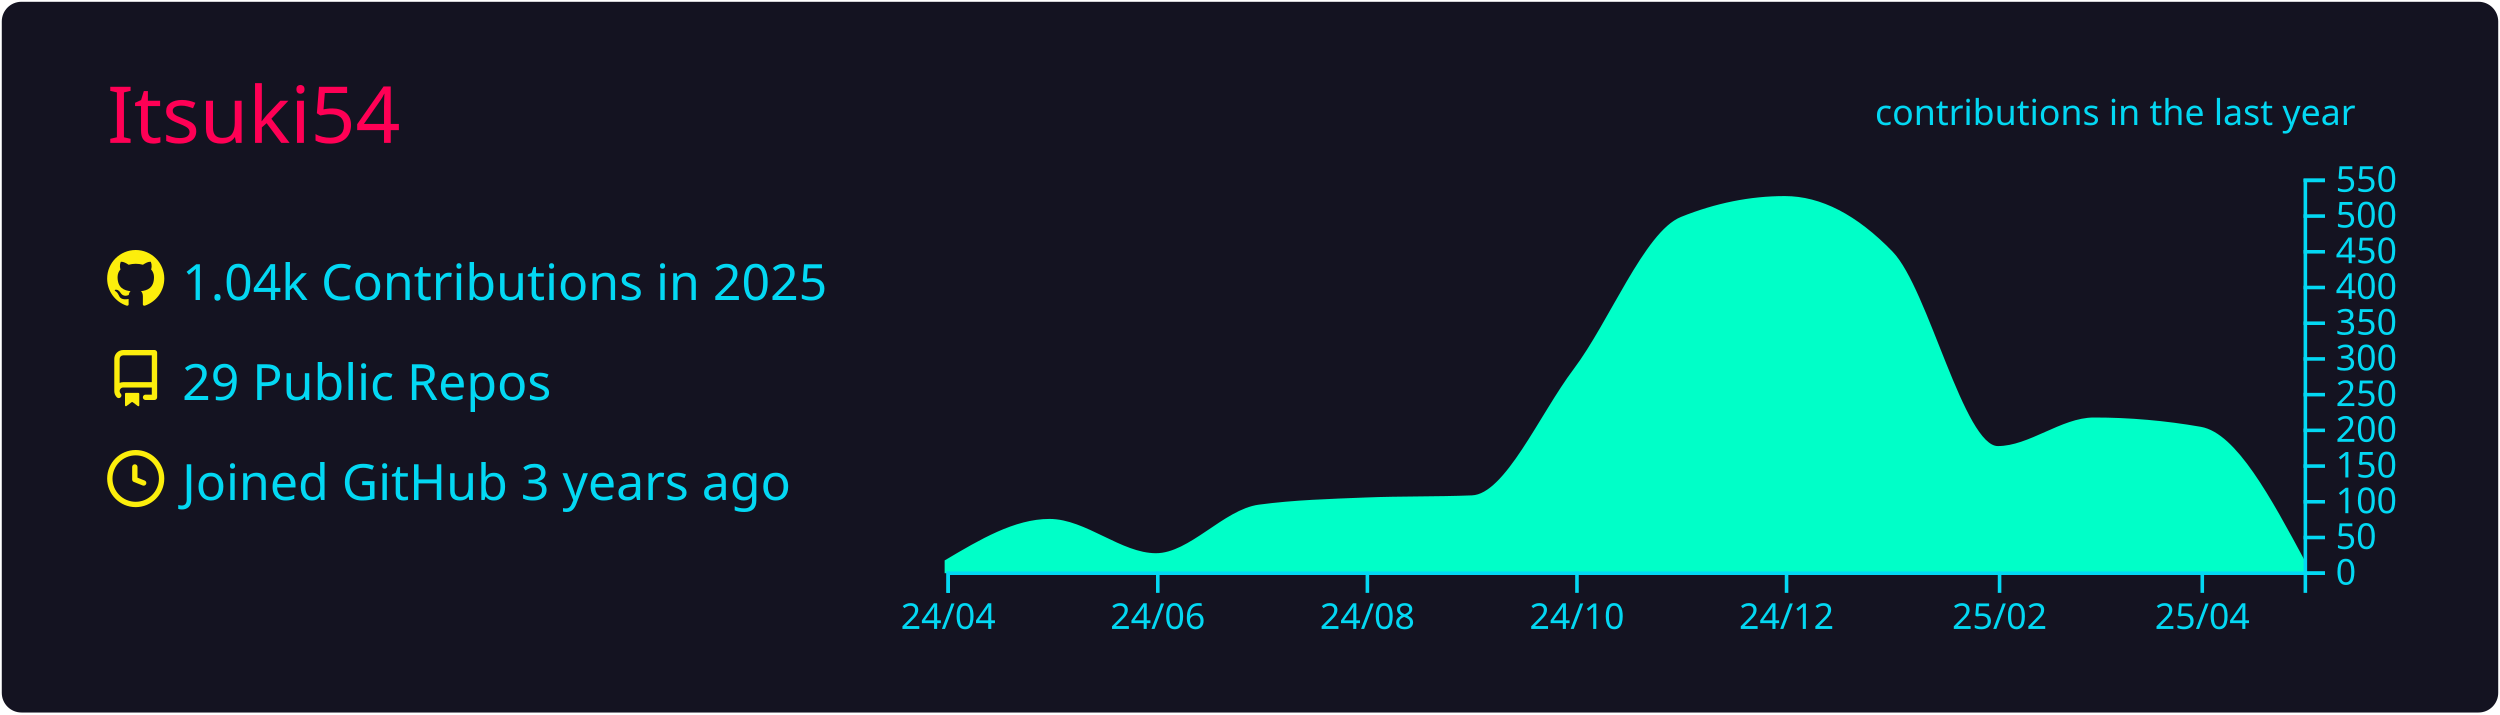
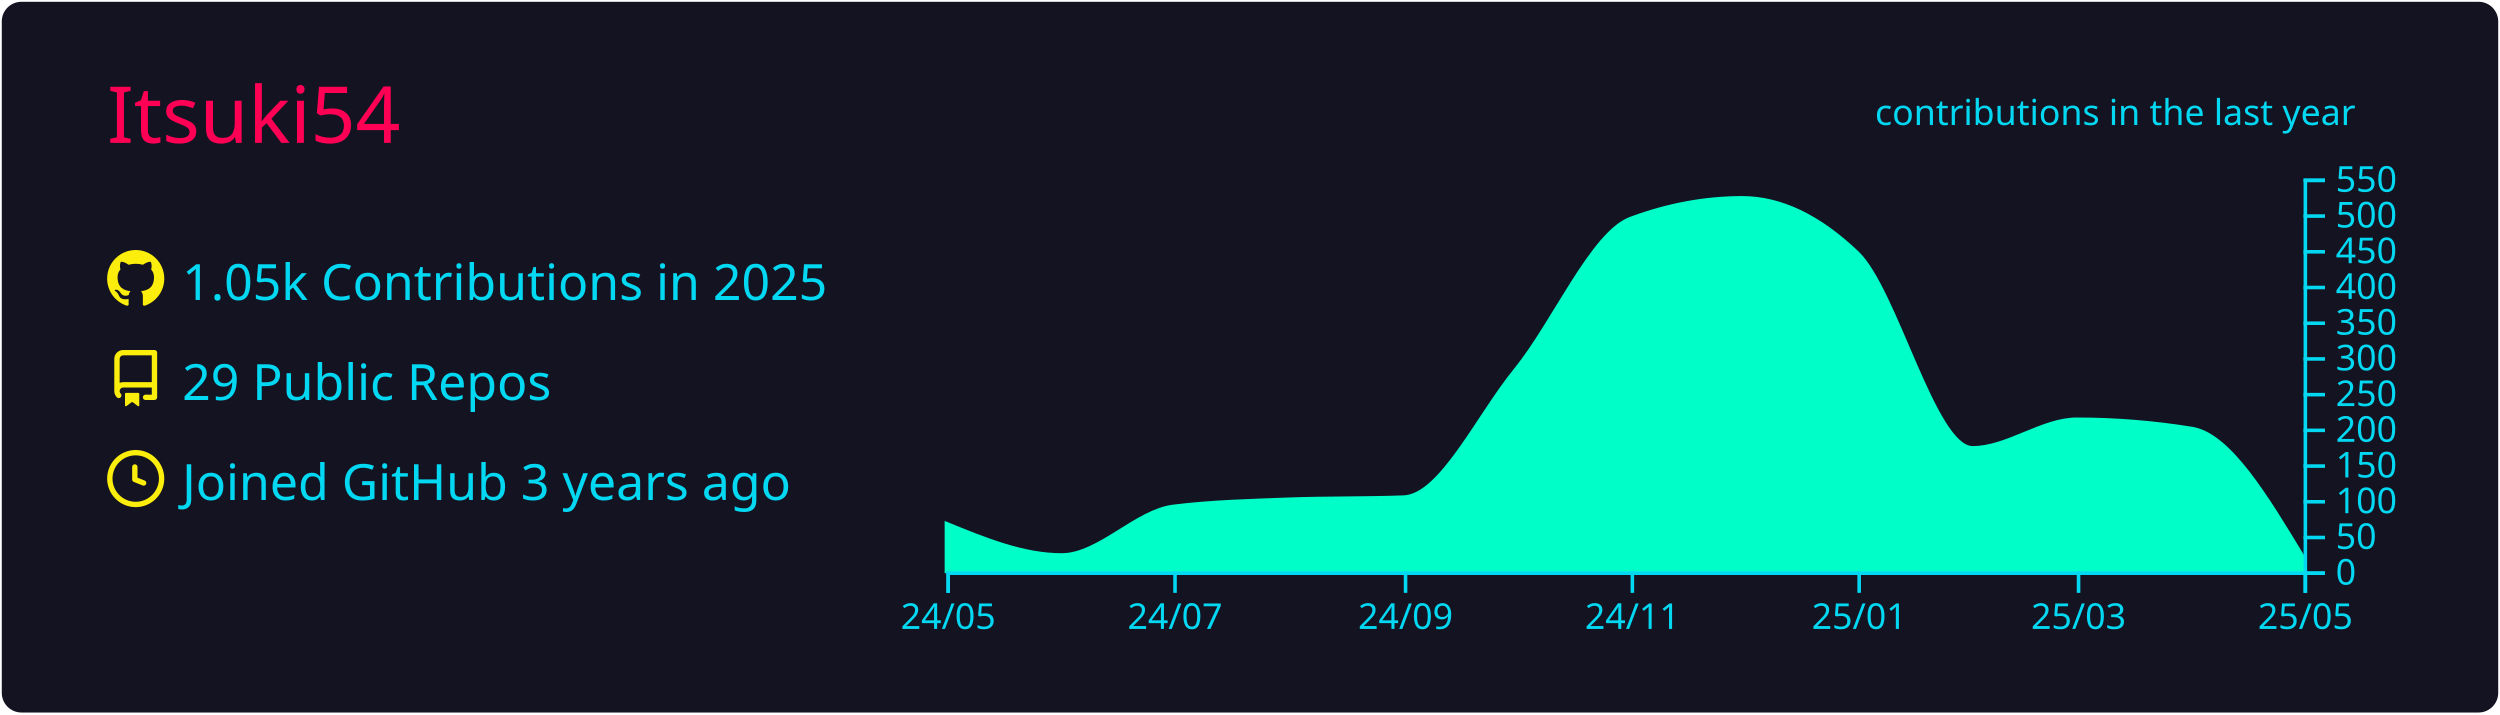
<svg xmlns="http://www.w3.org/2000/svg" width="700" height="200" viewBox="0 0 700 200">
  <style>* {
          font-family: 'Segoe UI', Ubuntu, "Helvetica Neue", Sans-Serif
        }</style>
  <rect x="1" y="1" rx="5" ry="5" height="99%" width="99.714%" stroke="#141321" stroke-width="1" fill="#141321" stroke-opacity="1" />
  <text x="30" y="40" style="font-size: 22px; fill: #ff0055;">Itsuki54</text>
  <g transform="translate(0,40)">
    <g transform="translate(30,30)">
      <g transform="translate(0,0)" width="14" height="14" fill="#fcee0c">
        <path fill-rule="evenodd" d="M8 0C3.58 0 0 3.58 0 8c0 3.54 2.29 6.53 5.47 7.59.4.07.55-.17.55-.38 0-.19-.01-.82-.01-1.49-2.01.37-2.53-.49-2.69-.94-.09-.23-.48-.94-.82-1.13-.28-.15-.68-.52-.01-.53.63-.01 1.08.58 1.23.82.72 1.21 1.87.87 2.33.66.07-.52.28-.87.51-1.07-1.78-.2-3.64-.89-3.64-3.95 0-.87.31-1.59.82-2.15-.08-.2-.36-1.02.08-2.12 0 0 .67-.21 2.2.82.64-.18 1.32-.27 2-.27.68 0 1.36.09 2 .27 1.53-1.04 2.2-.82 2.2-.82.44 1.1.16 1.92.08 2.12.51.56.82 1.27.82 2.15 0 3.07-1.87 3.75-3.65 3.95.29.25.54.73.54 1.48 0 1.07-.01 1.93-.01 2.2 0 .21.15.46.55.38A8.013 8.013 0 0016 8c0-4.42-3.58-8-8-8z" />
      </g>
      <g transform="translate(0,28)" width="14" height="14" fill="#fcee0c">
        <path fill-rule="evenodd" d="M2 2.5A2.5 2.5 0 014.5 0h8.75a.75.75 0 01.75.75v12.5a.75.75 0 01-.75.75h-2.5a.75.75 0 110-1.5h1.75v-2h-8a1 1 0 00-.714 1.7.75.75 0 01-1.072 1.05A2.495 2.495 0 012 11.5v-9zm10.5-1V9h-8c-.356 0-.694.074-1 .208V2.5a1 1 0 011-1h8zM5 12.25v3.25a.25.25 0 00.4.2l1.45-1.087a.25.25 0 01.3 0L8.6 15.7a.25.25 0 00.4-.2v-3.25a.25.25 0 00-.25-.25h-3.5a.25.25 0 00-.25.25z" />
      </g>
      <g transform="translate(0,56)" width="14" height="14" fill="#fcee0c">
        <path fill-rule="evenodd" d="M1.5 8a6.5 6.5 0 1113 0 6.5 6.5 0 01-13 0zM8 0a8 8 0 100 16A8 8 0 008 0zm.5 4.75a.75.75 0 00-1.5 0v3.5a.75.75 0 00.471.696l2.5 1a.75.75 0 00.557-1.392L8.5 7.742V4.75z" />
      </g>
-       <text x="21" y="14" style="fill: #03d8f3; font-size: 14px;">1.04k Contributions in 2025</text>
+       <text x="21" y="14" style="fill: #03d8f3; font-size: 14px;">1.05k Contributions in 2025</text>
      <text x="21" y="42" style="fill: #03d8f3; font-size: 14px;">29 Public Repos</text>
      <text x="21" y="70" style="fill: #03d8f3; font-size: 14px;">Joined GitHub 3 years ago</text>
    </g>
    <g color="#00ffc8" transform="translate(295,10)">
-       <path transform="translate(-30,0)" stroke="#00ffc8" fill="#00ffc8" opacity="1" d="M0,107.2C9.62,101.5,19.241,95.8,28.861,95.8C38.802,95.8,48.743,105.4,58.684,105.4C68.304,105.4,77.924,93.09,87.544,91.8C97.485,90.467,107.426,90.2,117.367,89.8C127.308,89.4,137.249,89.6,147.19,89.2C156.81,88.813,166.43,66.357,176.051,53.6C185.992,40.418,195.932,15.196,205.873,11.2C215.494,7.333,225.114,5.4,234.734,5.4C244.675,5.4,254.616,10.533,264.557,20.8C274.498,31.067,284.439,75.4,294.38,75.4C303.359,75.4,312.338,67.4,321.316,67.4C331.257,67.4,341.198,68.267,351.139,70C360.759,71.677,370.38,89.539,380,107.4L380,110C370.38,110,360.759,110,351.139,110C341.198,110,331.257,110,321.316,110C312.338,110,303.359,110,294.38,110C284.439,110,274.498,110,264.557,110C254.616,110,244.675,110,234.734,110C225.114,110,215.494,110,205.873,110C195.932,110,185.992,110,176.051,110C166.43,110,156.81,110,147.19,110C137.249,110,127.308,110,117.367,110C107.426,110,97.485,110,87.544,110C77.924,110,68.304,110,58.684,110C48.743,110,38.802,110,28.861,110C19.241,110,9.62,110,0,110Z" />
+       <path transform="translate(-30,0)" stroke="#00ffc8" fill="#00ffc8" opacity="1" d="M0,96.6C10.758,101,21.516,105.4,32.274,105.4C42.685,105.4,53.096,93.09,63.507,91.8C74.265,90.467,85.023,90.2,95.781,89.8C106.539,89.4,117.297,89.6,128.055,89.2C138.466,88.813,148.877,66.357,159.288,53.6C170.046,40.418,180.804,15.196,191.562,11.2C201.973,7.333,212.384,5.4,222.795,5.4C233.553,5.4,244.311,10.533,255.068,20.8C265.826,31.067,276.584,75.4,287.342,75.4C297.059,75.4,306.776,67.4,316.493,67.4C327.251,67.4,338.009,68.267,348.767,70C359.178,71.677,369.589,88.939,380,106.2L380,110C369.589,110,359.178,110,348.767,110C338.009,110,327.251,110,316.493,110C306.776,110,297.059,110,287.342,110C276.584,110,265.826,110,255.068,110C244.311,110,233.553,110,222.795,110C212.384,110,201.973,110,191.562,110C180.804,110,170.046,110,159.288,110C148.877,110,138.466,110,128.055,110C117.297,110,106.539,110,95.781,110C85.023,110,74.265,110,63.507,110C53.096,110,42.685,110,32.274,110C21.516,110,10.758,110,0,110Z" />
      <g color="#03d8f3" transform="translate(-30,110)" fill="none" font-size="10" font-family="sans-serif" text-anchor="middle">
        <path class="domain" stroke="currentColor" d="M0.5,6V0.5H380.5V6" />
        <g class="tick" opacity="1" transform="translate(0.5,0)">
          <line stroke="currentColor" y2="6" />
-           <text fill="currentColor" y="9" dy="0.71em">24/04</text>
+           <text fill="currentColor" y="9" dy="0.71em">24/05</text>
        </g>
-         <g class="tick" opacity="1" transform="translate(59.18354,0)">
+         <g class="tick" opacity="1" transform="translate(64.00685,0)">
          <line stroke="currentColor" y2="6" />
-           <text fill="currentColor" y="9" dy="0.71em">24/06</text>
+           <text fill="currentColor" y="9" dy="0.71em">24/07</text>
        </g>
-         <g class="tick" opacity="1" transform="translate(117.8671,0)">
+         <g class="tick" opacity="1" transform="translate(128.5548,0)">
          <line stroke="currentColor" y2="6" />
-           <text fill="currentColor" y="9" dy="0.71em">24/08</text>
+           <text fill="currentColor" y="9" dy="0.71em">24/09</text>
        </g>
-         <g class="tick" opacity="1" transform="translate(176.5506,0)">
+         <g class="tick" opacity="1" transform="translate(192.0616,0)">
          <line stroke="currentColor" y2="6" />
-           <text fill="currentColor" y="9" dy="0.71em">24/10</text>
+           <text fill="currentColor" y="9" dy="0.71em">24/11</text>
        </g>
-         <g class="tick" opacity="1" transform="translate(235.2342,0)">
+         <g class="tick" opacity="1" transform="translate(255.5685,0)">
          <line stroke="currentColor" y2="6" />
-           <text fill="currentColor" y="9" dy="0.71em">24/12</text>
+           <text fill="currentColor" y="9" dy="0.71em">25/01</text>
        </g>
-         <g class="tick" opacity="1" transform="translate(294.8797,0)">
+         <g class="tick" opacity="1" transform="translate(316.9932,0)">
          <line stroke="currentColor" y2="6" />
-           <text fill="currentColor" y="9" dy="0.71em">25/02</text>
+           <text fill="currentColor" y="9" dy="0.71em">25/03</text>
        </g>
-         <g class="tick" opacity="1" transform="translate(351.6392,0)">
+         <g class="tick" opacity="1" transform="translate(380.5,0)">
          <line stroke="currentColor" y2="6" />
-           <text fill="currentColor" y="9" dy="0.71em">25/04</text>
+           <text fill="currentColor" y="9" dy="0.71em">25/05</text>
        </g>
      </g>
      <g color="#03d8f3" transform="translate(350,0)" fill="none" font-size="10" font-family="sans-serif" text-anchor="start">
        <path class="domain" stroke="currentColor" d="M6,110.5H0.5V0.5H6" />
        <g class="tick" opacity="1" transform="translate(0,110.5)">
          <line stroke="currentColor" x2="6" />
          <text fill="currentColor" x="9" dy="0.32em">0</text>
        </g>
        <g class="tick" opacity="1" transform="translate(0,100.5)">
          <line stroke="currentColor" x2="6" />
          <text fill="currentColor" x="9" dy="0.32em">50</text>
        </g>
        <g class="tick" opacity="1" transform="translate(0,90.5)">
          <line stroke="currentColor" x2="6" />
          <text fill="currentColor" x="9" dy="0.32em">100</text>
        </g>
        <g class="tick" opacity="1" transform="translate(0,80.5)">
          <line stroke="currentColor" x2="6" />
          <text fill="currentColor" x="9" dy="0.32em">150</text>
        </g>
        <g class="tick" opacity="1" transform="translate(0,70.5)">
          <line stroke="currentColor" x2="6" />
          <text fill="currentColor" x="9" dy="0.32em">200</text>
        </g>
        <g class="tick" opacity="1" transform="translate(0,60.5)">
          <line stroke="currentColor" x2="6" />
          <text fill="currentColor" x="9" dy="0.32em">250</text>
        </g>
        <g class="tick" opacity="1" transform="translate(0,50.5)">
          <line stroke="currentColor" x2="6" />
          <text fill="currentColor" x="9" dy="0.32em">300</text>
        </g>
        <g class="tick" opacity="1" transform="translate(0,40.5)">
          <line stroke="currentColor" x2="6" />
          <text fill="currentColor" x="9" dy="0.32em">350</text>
        </g>
        <g class="tick" opacity="1" transform="translate(0,30.5)">
          <line stroke="currentColor" x2="6" />
          <text fill="currentColor" x="9" dy="0.32em">400</text>
        </g>
        <g class="tick" opacity="1" transform="translate(0,20.5)">
          <line stroke="currentColor" x2="6" />
          <text fill="currentColor" x="9" dy="0.32em">450</text>
        </g>
        <g class="tick" opacity="1" transform="translate(0,10.5)">
          <line stroke="currentColor" x2="6" />
          <text fill="currentColor" x="9" dy="0.32em">500</text>
        </g>
        <g class="tick" opacity="1" transform="translate(0,0.5)">
          <line stroke="currentColor" x2="6" />
          <text fill="currentColor" x="9" dy="0.32em">550</text>
        </g>
      </g>
      <g>
        <text y="-15" x="230" style="fill: #03d8f3; font-size: 10px;">contributions in the last year</text>
      </g>
    </g>
  </g>
</svg>
